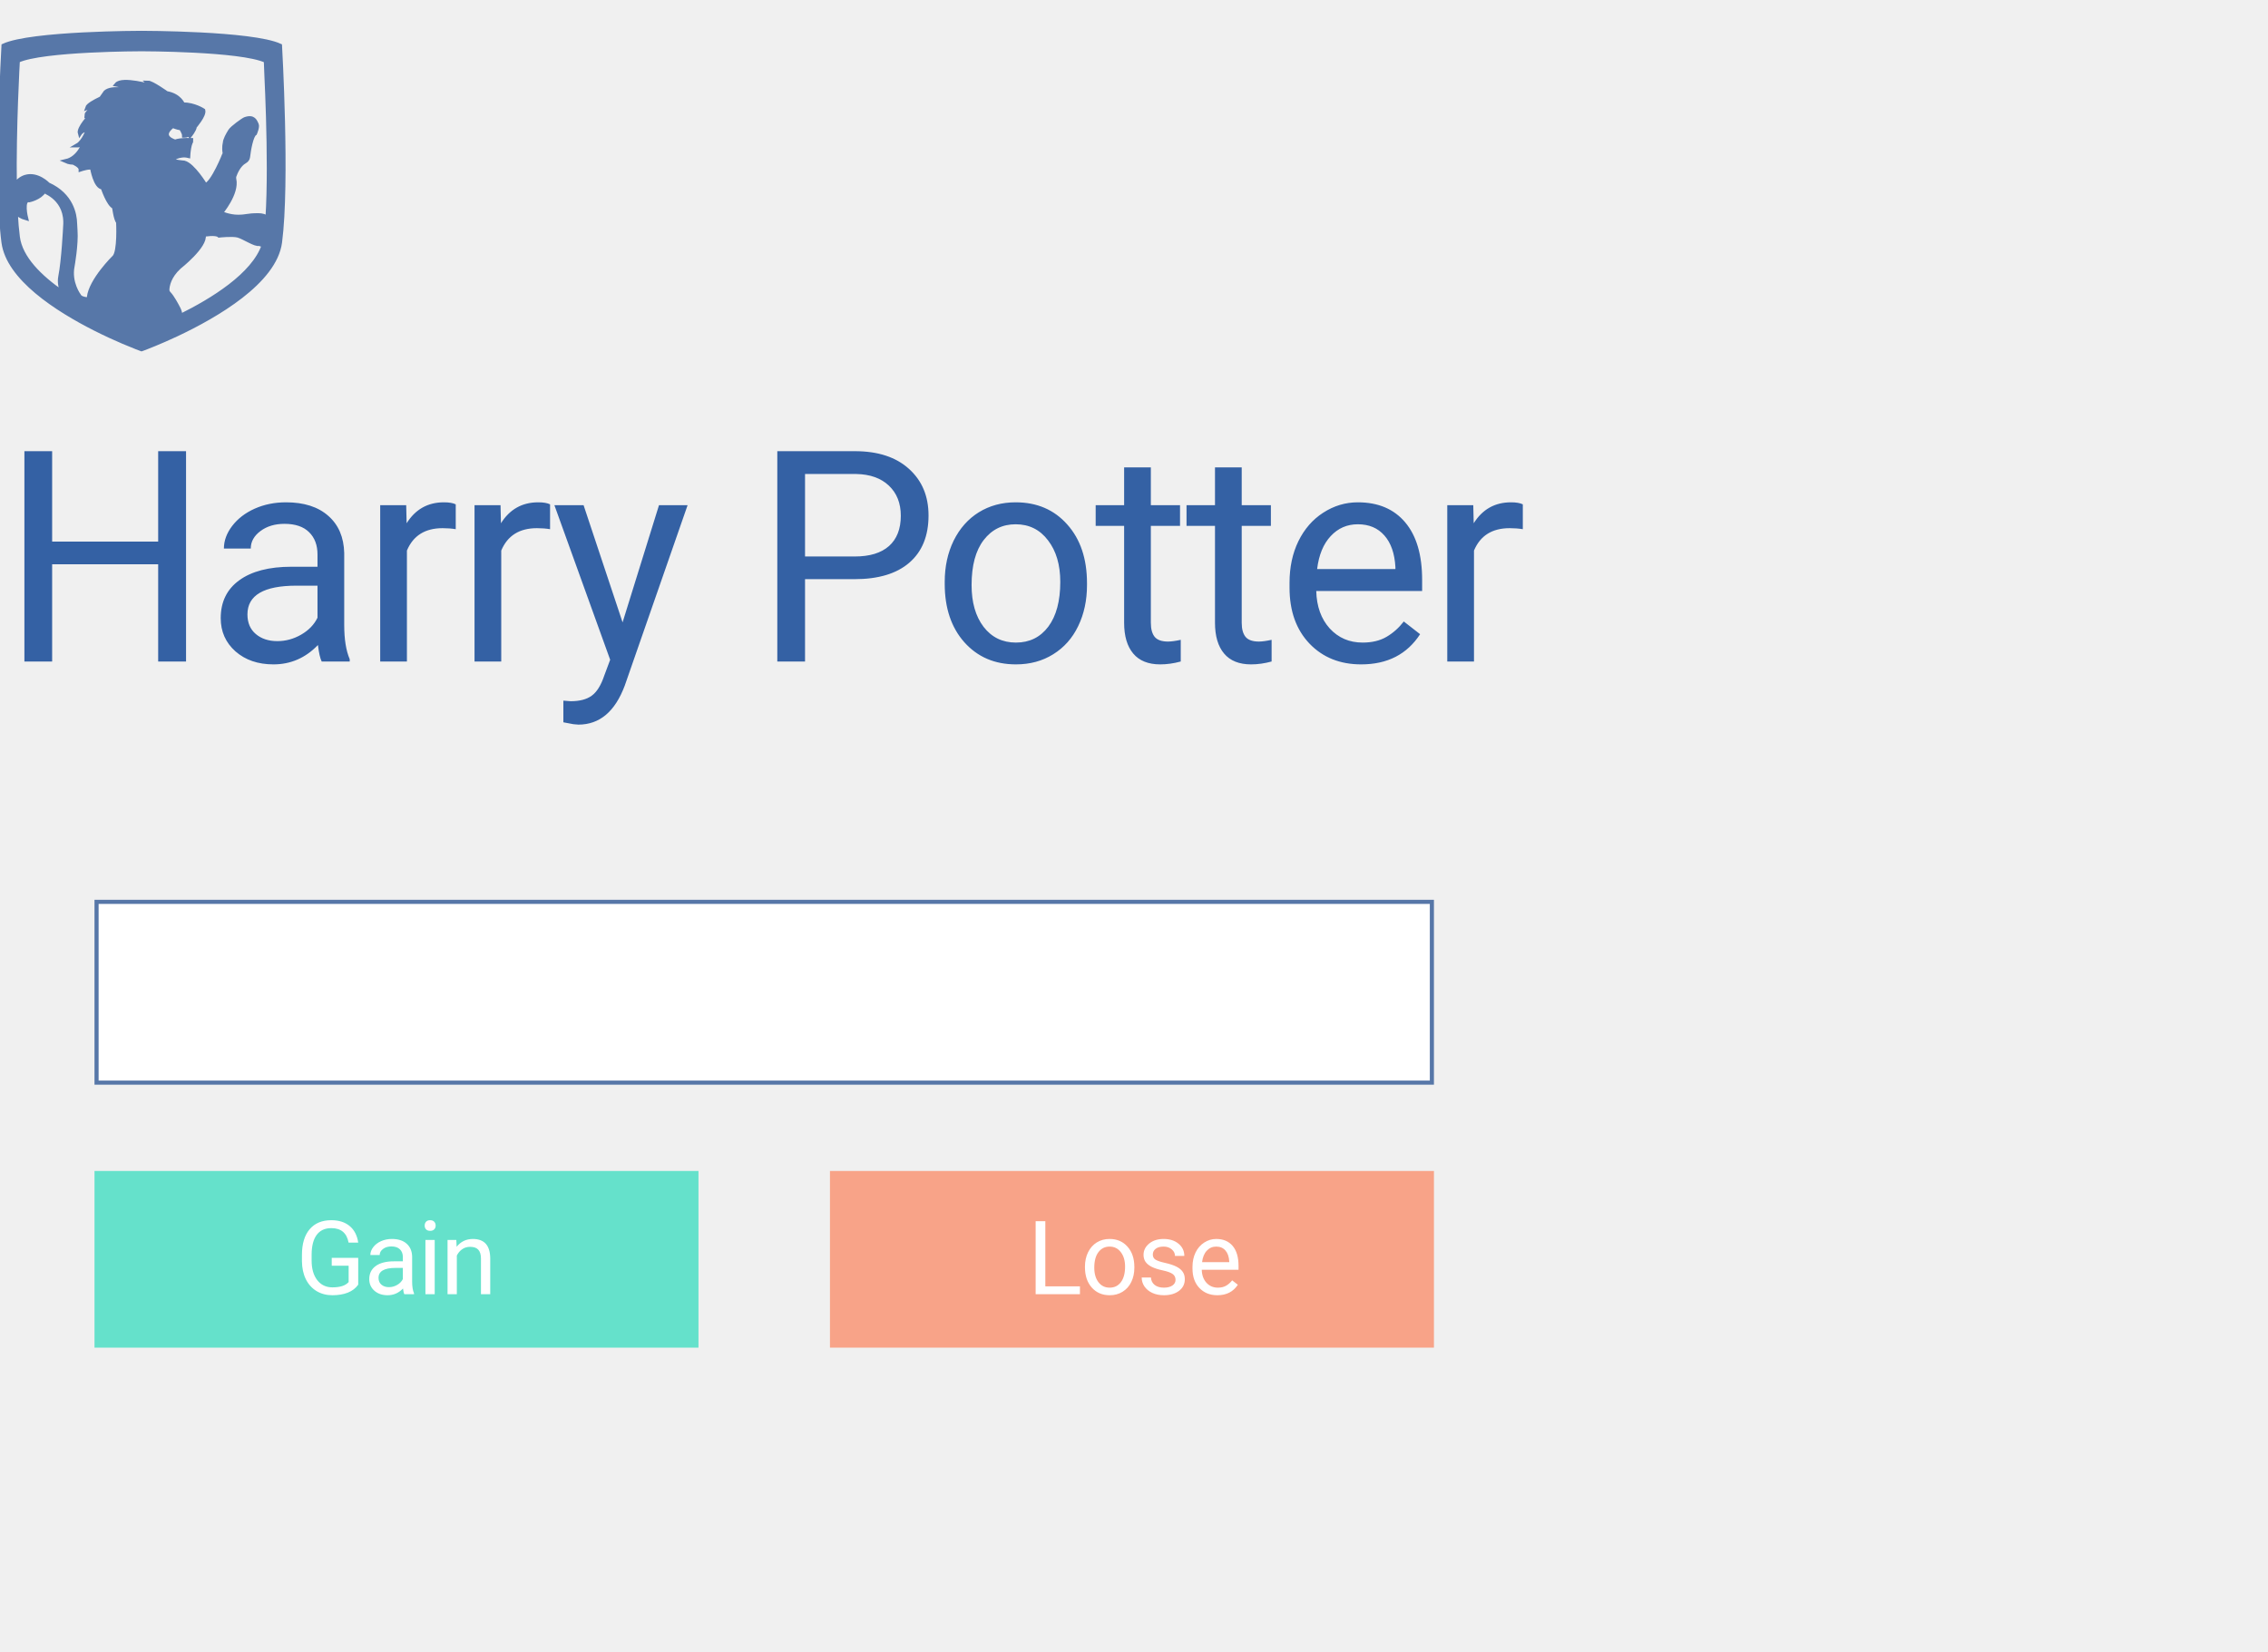
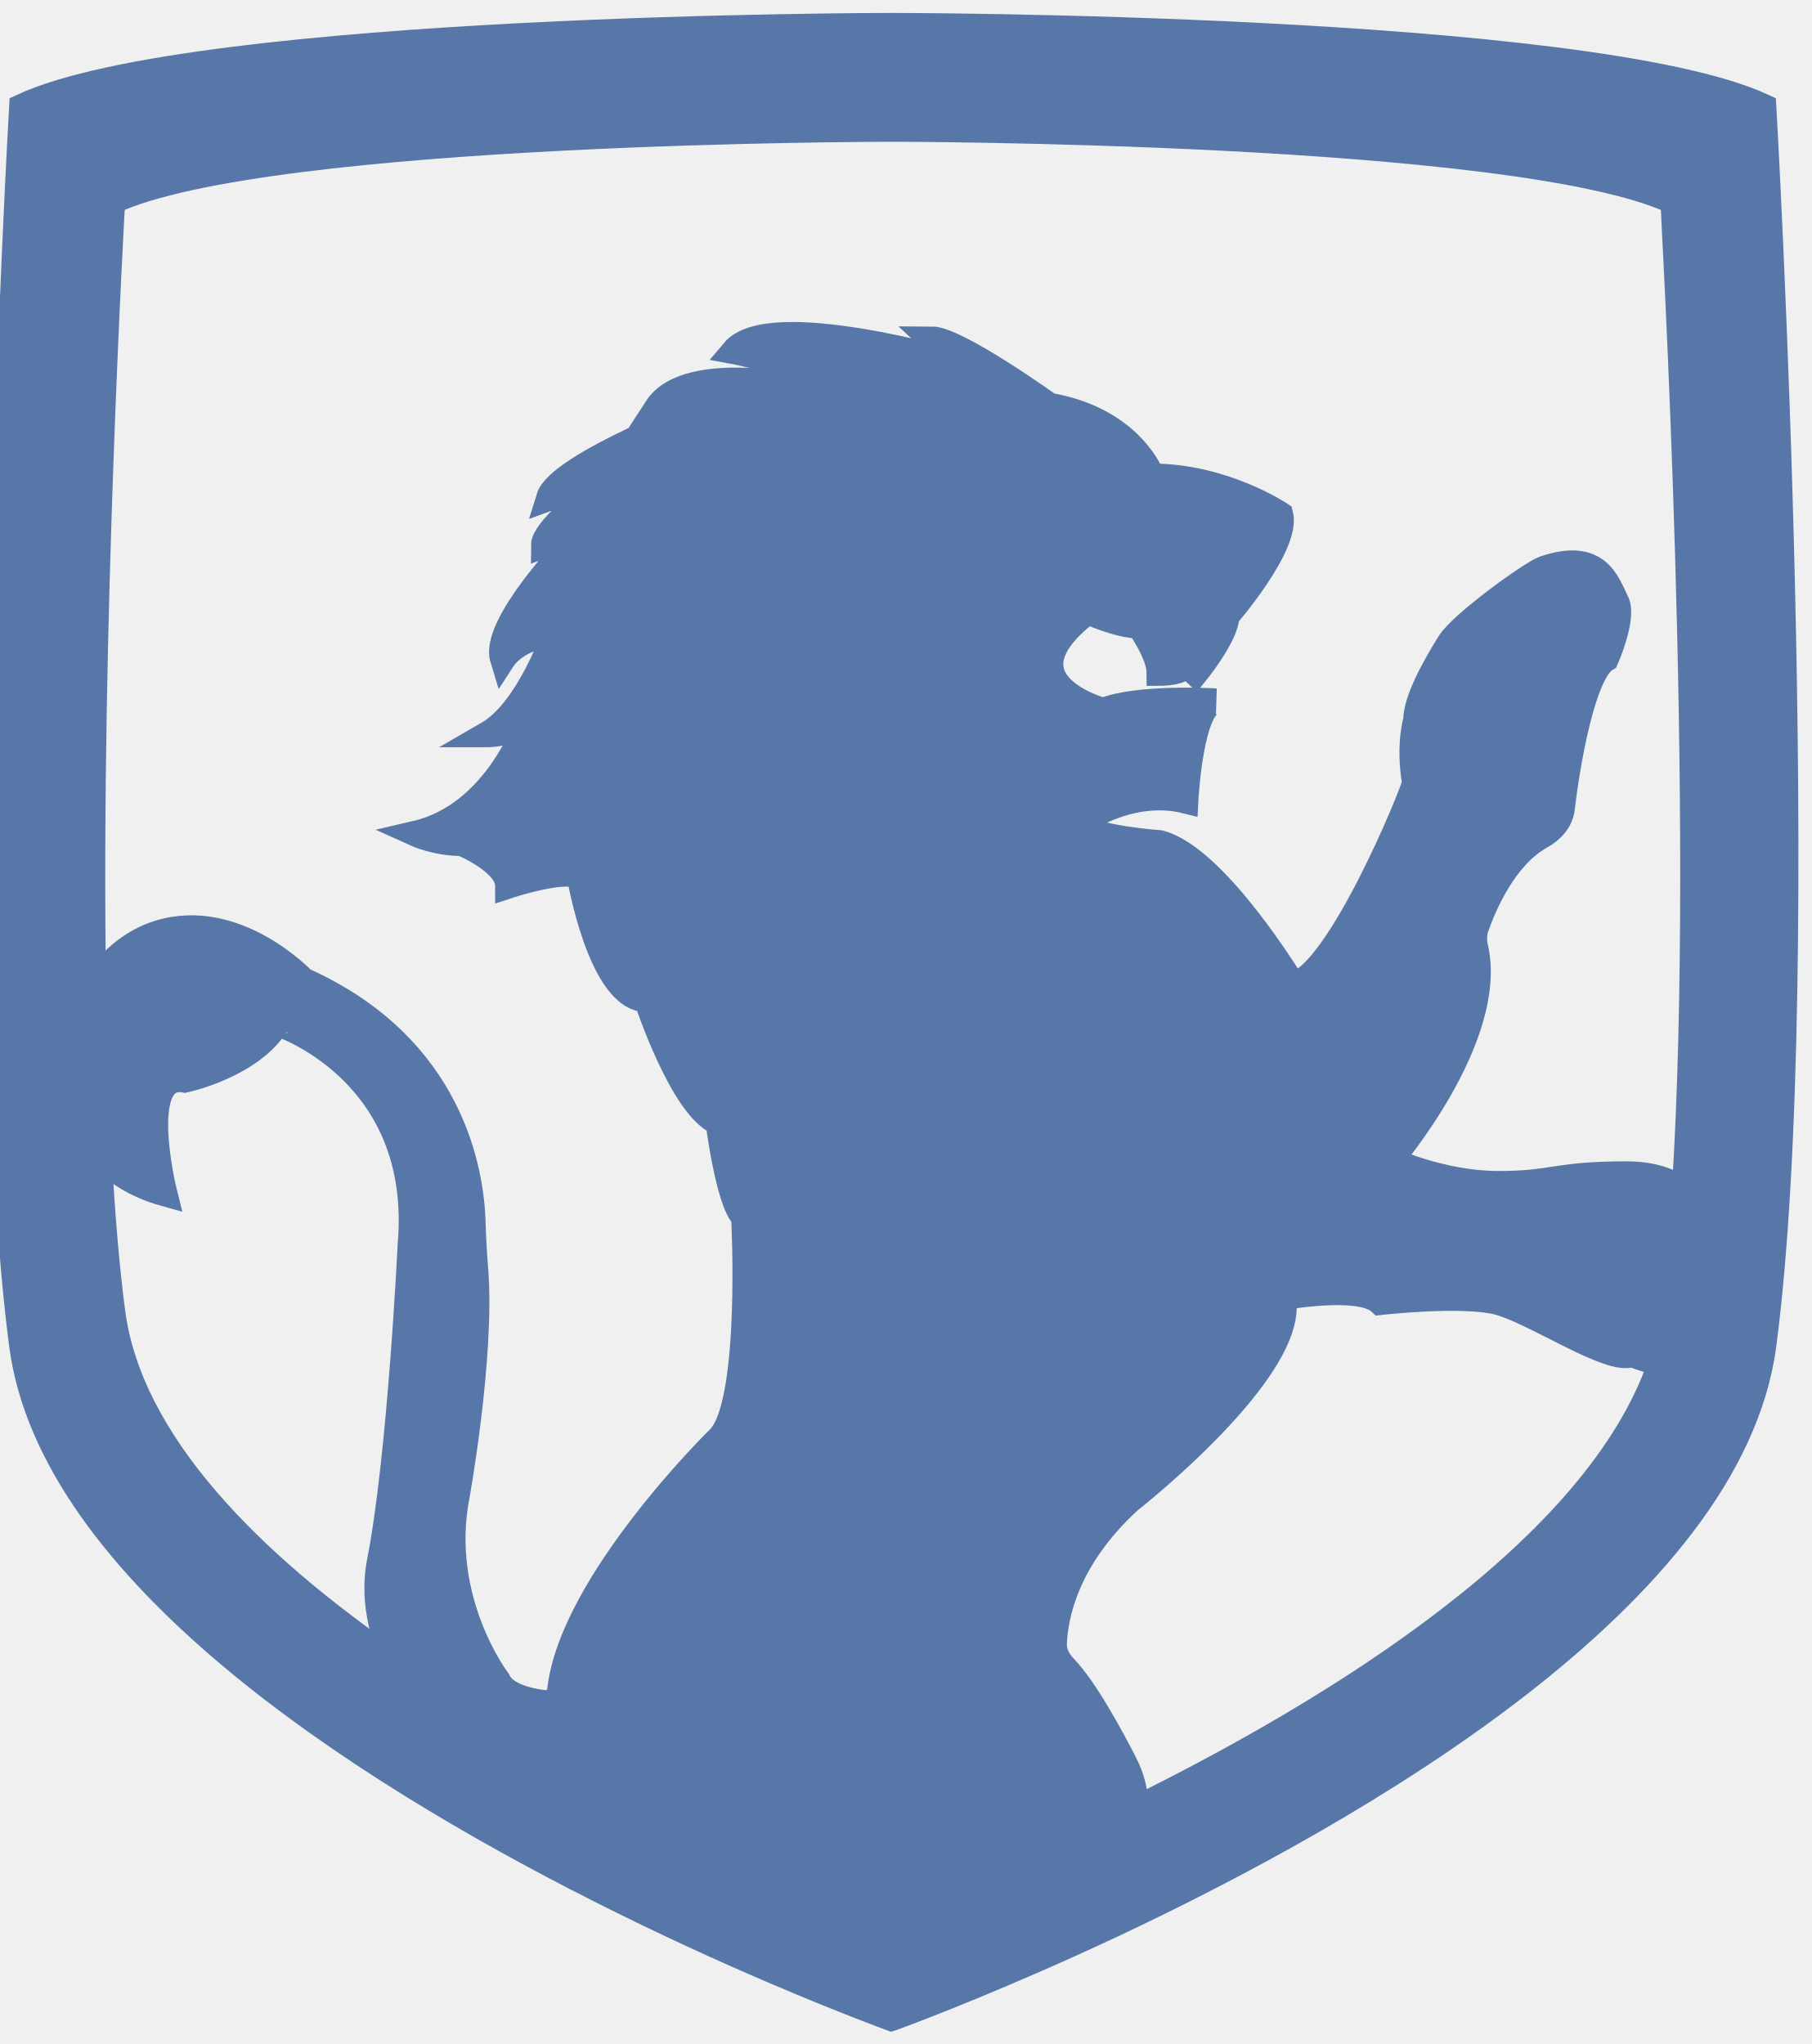
- <svg xmlns="http://www.w3.org/2000/svg" width="552" height="402" viewBox="0 0 552 402" fill="none">
-   <g clip-path="url(#clip0)">
-     <path d="M45.281 161H38.496V137.34H12.691V161H5.941V109.812H12.691V131.82H38.496V109.812H45.281V161ZM78.294 161C77.919 160.25 77.615 158.914 77.38 156.992C74.357 160.133 70.748 161.703 66.552 161.703C62.802 161.703 59.72 160.648 57.306 158.539C54.916 156.406 53.72 153.711 53.72 150.453C53.72 146.492 55.22 143.422 58.22 141.242C61.244 139.039 65.486 137.938 70.947 137.938H77.275V134.949C77.275 132.676 76.595 130.871 75.236 129.535C73.876 128.176 71.873 127.496 69.224 127.496C66.904 127.496 64.958 128.082 63.388 129.254C61.818 130.426 61.033 131.844 61.033 133.508H54.494C54.494 131.609 55.162 129.781 56.498 128.023C57.857 126.242 59.685 124.836 61.982 123.805C64.302 122.773 66.845 122.258 69.611 122.258C73.994 122.258 77.427 123.359 79.912 125.562C82.396 127.742 83.685 130.754 83.779 134.598V152.105C83.779 155.598 84.224 158.375 85.115 160.438V161H78.294ZM67.501 156.043C69.54 156.043 71.474 155.516 73.302 154.461C75.13 153.406 76.454 152.035 77.275 150.348V142.543H72.177C64.208 142.543 60.224 144.875 60.224 149.539C60.224 151.578 60.904 153.172 62.263 154.32C63.623 155.469 65.369 156.043 67.501 156.043ZM110.921 128.797C109.936 128.633 108.87 128.551 107.722 128.551C103.456 128.551 100.561 130.367 99.038 134V161H92.534V122.961H98.862L98.968 127.355C101.1 123.957 104.124 122.258 108.038 122.258C109.304 122.258 110.265 122.422 110.921 122.75V128.797ZM133.879 128.797C132.895 128.633 131.828 128.551 130.68 128.551C126.414 128.551 123.52 130.367 121.996 134V161H115.493V122.961H121.821L121.926 127.355C124.059 123.957 127.082 122.258 130.996 122.258C132.262 122.258 133.223 122.422 133.879 122.75V128.797ZM151.529 151.473L160.388 122.961H167.349L152.056 166.871C149.689 173.199 145.928 176.363 140.771 176.363L139.541 176.258L137.115 175.801V170.527L138.873 170.668C141.076 170.668 142.787 170.223 144.006 169.332C145.248 168.441 146.267 166.812 147.064 164.445L148.506 160.578L134.935 122.961H142.037L151.529 151.473ZM195.934 140.961V161H189.184V109.812H208.063C213.665 109.812 218.048 111.242 221.212 114.102C224.399 116.961 225.993 120.746 225.993 125.457C225.993 130.426 224.434 134.258 221.317 136.953C218.223 139.625 213.782 140.961 207.993 140.961H195.934ZM195.934 135.441H208.063C211.673 135.441 214.438 134.598 216.36 132.91C218.282 131.199 219.243 128.738 219.243 125.527C219.243 122.48 218.282 120.043 216.36 118.215C214.438 116.387 211.801 115.438 208.45 115.367H195.934V135.441ZM229.932 141.629C229.932 137.902 230.658 134.551 232.111 131.574C233.588 128.598 235.627 126.301 238.229 124.684C240.854 123.066 243.842 122.258 247.193 122.258C252.373 122.258 256.557 124.051 259.744 127.637C262.955 131.223 264.561 135.992 264.561 141.945V142.402C264.561 146.105 263.846 149.434 262.416 152.387C261.01 155.316 258.982 157.602 256.334 159.242C253.709 160.883 250.686 161.703 247.264 161.703C242.107 161.703 237.924 159.91 234.713 156.324C231.525 152.738 229.932 147.992 229.932 142.086V141.629ZM236.471 142.402C236.471 146.621 237.443 150.008 239.389 152.562C241.357 155.117 243.982 156.395 247.264 156.395C250.568 156.395 253.193 155.105 255.139 152.527C257.084 149.926 258.057 146.293 258.057 141.629C258.057 137.457 257.061 134.082 255.068 131.504C253.1 128.902 250.475 127.602 247.193 127.602C243.982 127.602 241.393 128.879 239.424 131.434C237.455 133.988 236.471 137.645 236.471 142.402ZM280.101 113.75V122.961H287.203V127.988H280.101V151.578C280.101 153.102 280.418 154.25 281.05 155.023C281.683 155.773 282.761 156.148 284.285 156.148C285.035 156.148 286.066 156.008 287.378 155.727V161C285.668 161.469 284.003 161.703 282.386 161.703C279.48 161.703 277.289 160.824 275.812 159.066C274.335 157.309 273.597 154.812 273.597 151.578V127.988H266.671V122.961H273.597V113.75H280.101ZM302.216 113.75V122.961H309.317V127.988H302.216V151.578C302.216 153.102 302.532 154.25 303.165 155.023C303.798 155.773 304.876 156.148 306.399 156.148C307.149 156.148 308.181 156.008 309.493 155.727V161C307.782 161.469 306.118 161.703 304.501 161.703C301.595 161.703 299.403 160.824 297.927 159.066C296.45 157.309 295.712 154.812 295.712 151.578V127.988H288.786V122.961H295.712V113.75H302.216ZM331.291 161.703C326.135 161.703 321.94 160.016 318.705 156.641C315.471 153.242 313.854 148.707 313.854 143.035V141.84C313.854 138.066 314.569 134.703 315.998 131.75C317.452 128.773 319.467 126.453 322.045 124.789C324.647 123.102 327.459 122.258 330.483 122.258C335.428 122.258 339.272 123.887 342.014 127.145C344.756 130.402 346.127 135.066 346.127 141.137V143.844H320.358C320.452 147.594 321.541 150.629 323.627 152.949C325.737 155.246 328.409 156.395 331.643 156.395C333.94 156.395 335.885 155.926 337.479 154.988C339.073 154.051 340.467 152.809 341.663 151.262L345.635 154.355C342.448 159.254 337.666 161.703 331.291 161.703ZM330.483 127.602C327.858 127.602 325.655 128.562 323.873 130.484C322.092 132.383 320.991 135.055 320.569 138.5H339.623V138.008C339.436 134.703 338.545 132.148 336.952 130.344C335.358 128.516 333.202 127.602 330.483 127.602ZM370.633 128.797C369.648 128.633 368.582 128.551 367.433 128.551C363.168 128.551 360.273 130.367 358.75 134V161H352.246V122.961H358.574L358.68 127.355C360.812 123.957 363.836 122.258 367.75 122.258C369.015 122.258 369.976 122.422 370.633 122.75V128.797Z" fill="#3461A4" />
-     <path d="M68.147 11.124C61.409 8 34.447 8 34.447 8C34.447 8 7.572 8 0.853 11.124C0.853 11.124 -1.066 44.42 0.853 58.989C2.005 67.707 13.82 75.309 23.112 80.009C25.684 81.31 28.065 82.39 29.975 83.203C32.692 84.363 34.448 85 34.448 85C34.448 85 34.534 84.974 34.688 84.912C35.572 84.584 38.815 83.345 42.972 81.398C52.521 76.902 66.87 68.627 68.147 58.989C70.067 44.42 68.147 11.124 68.147 11.124ZM15.866 55.13C15.866 55.13 15.472 63.361 14.675 67.379C14.416 68.724 14.723 70.061 15.251 71.255C9.733 67.459 5.001 62.794 4.338 57.697C4.108 55.935 3.935 53.873 3.819 51.616C4.396 52.245 5.211 52.802 6.353 53.121C6.353 53.121 5.163 48.368 7.14 48.731C7.14 48.731 9.722 48.183 10.71 46.537C10.711 46.536 16.46 48.368 15.866 55.13ZM43.873 76.929C43.873 76.924 43.873 76.919 43.874 76.915C43.897 76.305 43.738 75.704 43.456 75.153C42.973 74.205 41.938 72.278 41.129 71.445C40.88 71.188 40.718 70.868 40.731 70.523C40.768 69.486 41.17 67.27 43.624 65.008C43.624 65.008 50.17 59.883 49.575 57.14C49.575 57.14 52.551 56.591 53.338 57.325C53.338 57.325 56.515 56.963 57.906 57.325C59.289 57.688 62.264 59.706 63.06 59.334C63.06 59.334 63.56 59.538 64.183 59.688C61.736 66.91 51.629 73.105 43.873 76.929H43.873ZM65.105 53.041C64.567 52.642 63.847 52.385 62.858 52.385C60.084 52.385 60.084 52.758 57.905 52.758C55.717 52.758 53.739 51.837 53.739 51.837C53.739 51.837 57.793 47.078 57.013 43.627C56.953 43.363 56.95 43.093 57.04 42.836C57.335 41.995 58.13 40.106 59.546 39.321C59.982 39.08 60.307 38.703 60.361 38.235C60.563 36.478 61.174 32.973 62.061 32.462C62.061 32.462 62.764 30.865 62.464 30.267C62.105 29.549 61.766 28.271 59.68 28.983C59.195 29.149 56.495 31.099 56.027 31.844C55.452 32.758 54.728 34.064 54.728 34.834C54.728 34.834 54.434 35.758 54.682 37.249C54.711 37.423 51.752 44.71 49.967 45.074C49.967 45.074 46.991 40.136 44.813 39.586C44.813 39.586 42.241 39.409 41.645 38.861C41.645 38.861 43.622 37.4 45.811 37.94C45.811 37.94 46.003 34.108 46.991 34.108C46.991 34.108 44.025 33.922 42.633 34.471C42.633 34.471 38.467 33.373 42.039 30.629C42.039 30.629 43.229 31.178 44.025 31.178C44.025 31.178 44.812 32.276 44.812 33.01C44.812 33.01 45.81 33.01 45.81 32.637L46.204 33.01C46.204 33.01 47.394 31.541 47.394 30.814C47.394 30.814 49.774 28.07 49.477 26.885C49.477 26.885 47.288 25.416 44.515 25.416C44.515 25.416 43.728 23.23 40.551 22.68C40.551 22.68 36.981 20.114 35.992 20.114L36.981 21.034C36.981 21.034 29.744 18.928 28.361 20.574C28.361 20.574 31.337 21.122 31.337 22.035C31.337 22.035 26.576 20.937 25.386 22.77C25.386 22.77 26.97 22.407 27.363 22.77C27.363 22.77 21.613 24.964 21.22 26.239C21.22 26.239 22.209 25.876 22.612 26.239C22.612 26.239 21.019 27.522 21.019 28.07C21.019 28.07 22.017 27.708 22.017 28.07C22.017 28.07 19.041 31.177 19.435 32.46C19.435 32.46 20.03 31.54 21.421 31.54C21.421 31.54 20.423 34.469 18.839 35.381C18.839 35.381 19.828 35.381 20.423 34.833C20.423 34.833 19.233 38.488 16.065 39.223C16.065 39.223 16.862 39.585 17.85 39.585C17.85 39.585 19.635 40.32 19.635 41.231C19.635 41.231 21.814 40.506 22.409 40.869C22.409 40.869 23.206 45.621 24.992 45.621C24.992 45.621 26.374 49.825 27.766 50.374C27.766 50.374 28.159 53.48 28.755 54.029C28.755 54.029 29.148 61.348 27.766 62.623C27.766 62.623 22.093 68.19 21.642 72.35C21.613 72.651 21.326 72.855 20.999 72.819C20.385 72.739 19.492 72.527 19.233 71.951C19.233 71.951 16.863 68.844 17.65 64.817C17.65 64.817 18.625 59.421 18.369 56.093C18.322 55.487 18.283 54.881 18.267 54.273C18.213 52.316 17.47 47.472 11.709 44.886C11.709 44.886 9.127 42.15 6.151 43.062C5 43.417 4.174 44.231 3.598 45.107C3.386 31.274 4.337 14.776 4.337 14.776C10.355 11.979 34.456 11.979 34.456 11.979C34.456 11.979 58.624 11.979 64.662 14.776C64.663 14.78 66.045 38.65 65.105 53.041Z" fill="#5777A8" stroke="#5777A8" />
-     <rect x="23.5" y="219.5" width="325" height="44" fill="white" stroke="#5777A8" />
-     <path d="M23 285H170V328H23V285Z" fill="#65E1CB" />
-     <path d="M202 285H349V328H202V285Z" fill="#F8A388" />
-     <path d="M87.186 312.668C86.583 313.531 85.741 314.178 84.659 314.609C83.585 315.033 82.331 315.244 80.899 315.244C79.45 315.244 78.165 314.906 77.041 314.231C75.918 313.547 75.048 312.579 74.429 311.326C73.819 310.072 73.505 308.62 73.489 306.968V305.417C73.489 302.74 74.112 300.665 75.357 299.192C76.61 297.719 78.368 296.982 80.63 296.982C82.486 296.982 83.979 297.458 85.11 298.411C86.242 299.355 86.933 300.697 87.186 302.439H84.842C84.402 300.087 83.003 298.911 80.643 298.911C79.072 298.911 77.88 299.465 77.066 300.571C76.26 301.67 75.853 303.265 75.845 305.356V306.809C75.845 308.803 76.301 310.39 77.212 311.57C78.124 312.742 79.357 313.328 80.911 313.328C81.79 313.328 82.559 313.23 83.218 313.035C83.877 312.839 84.423 312.51 84.854 312.046V308.054H80.74V306.15H87.186V312.668ZM98.404 315C98.274 314.74 98.168 314.276 98.087 313.608C97.037 314.699 95.784 315.244 94.327 315.244C93.025 315.244 91.955 314.878 91.117 314.146C90.287 313.405 89.872 312.469 89.872 311.338C89.872 309.963 90.392 308.896 91.434 308.14C92.484 307.375 93.957 306.992 95.853 306.992H98.05V305.955C98.05 305.165 97.814 304.539 97.342 304.075C96.87 303.603 96.174 303.367 95.255 303.367C94.449 303.367 93.774 303.57 93.228 303.977C92.683 304.384 92.411 304.876 92.411 305.454H90.14C90.14 304.795 90.372 304.16 90.836 303.55C91.308 302.931 91.943 302.443 92.74 302.085C93.546 301.727 94.429 301.548 95.389 301.548C96.911 301.548 98.103 301.93 98.966 302.695C99.829 303.452 100.276 304.498 100.309 305.833V311.912C100.309 313.124 100.463 314.089 100.772 314.805V315H98.404ZM94.657 313.279C95.365 313.279 96.036 313.096 96.671 312.729C97.306 312.363 97.766 311.887 98.05 311.301V308.591H96.28C93.513 308.591 92.13 309.401 92.13 311.021C92.13 311.729 92.366 312.282 92.838 312.681C93.31 313.079 93.916 313.279 94.657 313.279ZM105.802 315H103.544V301.792H105.802V315ZM103.361 298.289C103.361 297.922 103.471 297.613 103.69 297.361C103.918 297.109 104.252 296.982 104.691 296.982C105.131 296.982 105.465 297.109 105.692 297.361C105.92 297.613 106.034 297.922 106.034 298.289C106.034 298.655 105.92 298.96 105.692 299.204C105.465 299.448 105.131 299.57 104.691 299.57C104.252 299.57 103.918 299.448 103.69 299.204C103.471 298.96 103.361 298.655 103.361 298.289ZM111.064 301.792L111.137 303.452C112.146 302.183 113.465 301.548 115.092 301.548C117.884 301.548 119.292 303.123 119.316 306.272V315H117.058V306.26C117.049 305.308 116.83 304.604 116.398 304.148C115.975 303.692 115.312 303.464 114.409 303.464C113.676 303.464 113.033 303.66 112.48 304.05C111.927 304.441 111.495 304.954 111.186 305.588V315H108.928V301.792H111.064Z" fill="white" />
-     <path d="M254.419 313.083H262.842V315H252.063V297.227H254.419V313.083ZM264.063 308.274C264.063 306.98 264.315 305.816 264.82 304.783C265.333 303.749 266.041 302.952 266.944 302.39C267.855 301.829 268.893 301.548 270.057 301.548C271.855 301.548 273.308 302.17 274.415 303.416C275.529 304.661 276.087 306.317 276.087 308.384V308.542C276.087 309.828 275.839 310.984 275.342 312.009C274.854 313.027 274.15 313.82 273.23 314.39C272.319 314.959 271.269 315.244 270.081 315.244C268.291 315.244 266.838 314.622 265.723 313.376C264.616 312.131 264.063 310.483 264.063 308.433V308.274ZM266.333 308.542C266.333 310.007 266.671 311.183 267.347 312.07C268.03 312.957 268.942 313.401 270.081 313.401C271.229 313.401 272.14 312.953 272.815 312.058C273.491 311.155 273.829 309.893 273.829 308.274C273.829 306.825 273.483 305.653 272.791 304.758C272.107 303.855 271.196 303.403 270.057 303.403C268.942 303.403 268.042 303.847 267.359 304.734C266.675 305.621 266.333 306.89 266.333 308.542ZM286.109 311.497C286.109 310.886 285.877 310.414 285.414 310.081C284.958 309.739 284.156 309.446 283.009 309.202C281.869 308.958 280.962 308.665 280.287 308.323C279.619 307.981 279.123 307.574 278.797 307.102C278.48 306.63 278.321 306.069 278.321 305.417C278.321 304.335 278.777 303.42 279.688 302.671C280.608 301.922 281.78 301.548 283.204 301.548C284.701 301.548 285.914 301.934 286.842 302.708C287.778 303.481 288.246 304.469 288.246 305.674H285.975C285.975 305.055 285.711 304.522 285.182 304.075C284.661 303.627 284.002 303.403 283.204 303.403C282.382 303.403 281.739 303.582 281.275 303.94C280.812 304.299 280.58 304.766 280.58 305.344C280.58 305.889 280.795 306.3 281.227 306.577C281.658 306.854 282.435 307.118 283.558 307.371C284.689 307.623 285.605 307.924 286.305 308.274C287.005 308.624 287.521 309.047 287.855 309.543C288.197 310.032 288.368 310.63 288.368 311.338C288.368 312.518 287.896 313.466 286.952 314.182C286.008 314.89 284.783 315.244 283.277 315.244C282.219 315.244 281.284 315.057 280.47 314.683C279.656 314.308 279.017 313.787 278.553 313.12C278.097 312.445 277.87 311.716 277.87 310.935H280.128C280.169 311.692 280.47 312.294 281.031 312.742C281.601 313.181 282.35 313.401 283.277 313.401C284.132 313.401 284.815 313.23 285.328 312.888C285.849 312.538 286.109 312.074 286.109 311.497ZM296.291 315.244C294.5 315.244 293.043 314.658 291.92 313.486C290.797 312.306 290.236 310.732 290.236 308.762V308.347C290.236 307.037 290.484 305.869 290.98 304.844C291.485 303.81 292.185 303.005 293.08 302.427C293.983 301.841 294.96 301.548 296.01 301.548C297.727 301.548 299.062 302.113 300.014 303.245C300.966 304.376 301.442 305.995 301.442 308.103V309.043H292.494C292.527 310.345 292.905 311.399 293.629 312.205C294.362 313.002 295.29 313.401 296.413 313.401C297.21 313.401 297.886 313.238 298.439 312.913C298.992 312.587 299.477 312.156 299.892 311.619L301.271 312.693C300.164 314.394 298.504 315.244 296.291 315.244ZM296.01 303.403C295.098 303.403 294.333 303.737 293.715 304.404C293.096 305.063 292.714 305.991 292.567 307.188H299.184V307.017C299.118 305.869 298.809 304.982 298.256 304.355C297.702 303.721 296.954 303.403 296.01 303.403Z" fill="white" />
-   </g>
-   <defs>
-     <clipPath id="clip0">
-       <rect width="552" height="402" fill="white" />
-     </clipPath>
-   </defs>
+ <svg xmlns="http://www.w3.org/2000/svg" width="70" height="79" viewBox="0 0 70 79" fill="none">
+   <path d="M68.147 4.124C61.409 1 34.447 1 34.447 1C34.447 1 7.572 1 0.853 4.124C0.853 4.124 -1.066 37.42 0.853 51.989C2.005 60.707 13.82 68.309 23.112 73.009C25.684 74.31 28.065 75.39 29.975 76.203C32.692 77.363 34.448 78 34.448 78C34.448 78 34.534 77.974 34.688 77.912C35.572 77.584 38.815 76.345 42.972 74.398C52.521 69.902 66.87 61.627 68.147 51.989C70.067 37.42 68.147 4.124 68.147 4.124ZM15.866 48.13C15.866 48.13 15.472 56.361 14.675 60.379C14.416 61.724 14.723 63.061 15.251 64.255C9.733 60.459 5.001 55.794 4.338 50.697C4.108 48.935 3.935 46.873 3.819 44.616C4.396 45.245 5.211 45.802 6.353 46.121C6.353 46.121 5.163 41.368 7.14 41.731C7.14 41.731 9.722 41.183 10.71 39.537C10.711 39.536 16.46 41.368 15.866 48.13ZM43.873 69.929C43.873 69.924 43.873 69.919 43.874 69.915C43.897 69.305 43.738 68.704 43.456 68.153C42.973 67.205 41.938 65.278 41.129 64.445C40.88 64.188 40.718 63.868 40.731 63.523C40.768 62.486 41.17 60.27 43.624 58.008C43.624 58.008 50.17 52.883 49.575 50.14C49.575 50.14 52.551 49.591 53.338 50.325C53.338 50.325 56.515 49.963 57.906 50.325C59.289 50.688 62.264 52.706 63.06 52.334C63.06 52.334 63.56 52.538 64.183 52.688C61.736 59.91 51.629 66.105 43.873 69.929H43.873ZM65.105 46.041C64.567 45.642 63.847 45.385 62.858 45.385C60.084 45.385 60.084 45.758 57.905 45.758C55.717 45.758 53.739 44.837 53.739 44.837C53.739 44.837 57.793 40.078 57.013 36.627C56.953 36.363 56.95 36.093 57.04 35.836C57.335 34.995 58.13 33.106 59.546 32.321C59.982 32.08 60.307 31.703 60.361 31.235C60.563 29.478 61.174 25.973 62.061 25.462C62.061 25.462 62.764 23.865 62.464 23.267C62.105 22.549 61.766 21.271 59.68 21.983C59.195 22.149 56.495 24.099 56.027 24.844C55.452 25.758 54.728 27.064 54.728 27.834C54.728 27.834 54.434 28.759 54.682 30.249C54.711 30.423 51.752 37.71 49.967 38.074C49.967 38.074 46.991 33.136 44.813 32.586C44.813 32.586 42.241 32.409 41.645 31.861C41.645 31.861 43.622 30.4 45.811 30.94C45.811 30.94 46.003 27.108 46.991 27.108C46.991 27.108 44.025 26.922 42.633 27.471C42.633 27.471 38.467 26.373 42.039 23.629C42.039 23.629 43.229 24.178 44.025 24.178C44.025 24.178 44.812 25.276 44.812 26.01C44.812 26.01 45.81 26.01 45.81 25.637L46.204 26.01C46.204 26.01 47.394 24.541 47.394 23.814C47.394 23.814 49.774 21.07 49.477 19.885C49.477 19.885 47.288 18.416 44.515 18.416C44.515 18.416 43.728 16.23 40.551 15.681C40.551 15.681 36.981 13.114 35.992 13.114L36.981 14.034C36.981 14.034 29.744 11.928 28.361 13.574C28.361 13.574 31.337 14.123 31.337 15.034C31.337 15.034 26.576 13.937 25.386 15.77C25.386 15.77 26.97 15.407 27.363 15.77C27.363 15.77 21.613 17.964 21.22 19.239C21.22 19.239 22.209 18.876 22.612 19.239C22.612 19.239 21.019 20.522 21.019 21.07C21.019 21.07 22.017 20.708 22.017 21.07C22.017 21.07 19.041 24.177 19.435 25.46C19.435 25.46 20.03 24.54 21.421 24.54C21.421 24.54 20.423 27.469 18.839 28.381C18.839 28.381 19.828 28.381 20.423 27.833C20.423 27.833 19.233 31.488 16.065 32.223C16.065 32.223 16.862 32.585 17.85 32.585C17.85 32.585 19.635 33.32 19.635 34.231C19.635 34.231 21.814 33.506 22.409 33.869C22.409 33.869 23.206 38.621 24.992 38.621C24.992 38.621 26.374 42.825 27.766 43.374C27.766 43.374 28.159 46.48 28.755 47.029C28.755 47.029 29.148 54.348 27.766 55.623C27.766 55.623 22.093 61.19 21.642 65.35C21.613 65.651 21.326 65.855 20.999 65.819C20.385 65.739 19.492 65.527 19.233 64.951C19.233 64.951 16.863 61.844 17.65 57.817C17.65 57.817 18.625 52.421 18.369 49.093C18.322 48.487 18.283 47.881 18.267 47.273C18.213 45.316 17.47 40.472 11.709 37.886C11.709 37.886 9.127 35.15 6.151 36.062C5 36.417 4.174 37.231 3.598 38.107C3.386 24.274 4.337 7.776 4.337 7.776C10.355 4.979 34.456 4.979 34.456 4.979C34.456 4.979 58.624 4.979 64.662 7.776C64.663 7.78 66.045 31.65 65.105 46.041Z" fill="#5777A8" stroke="#5777A8" />
</svg>
